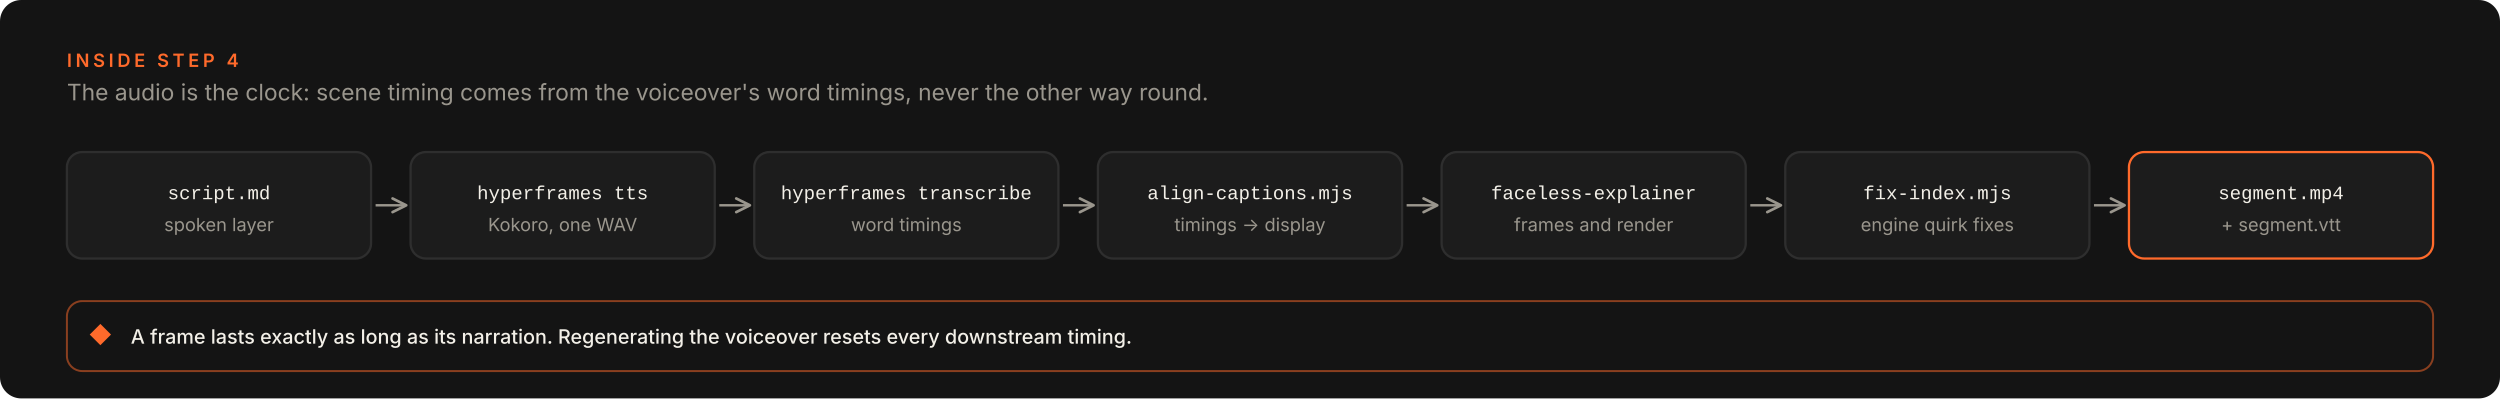
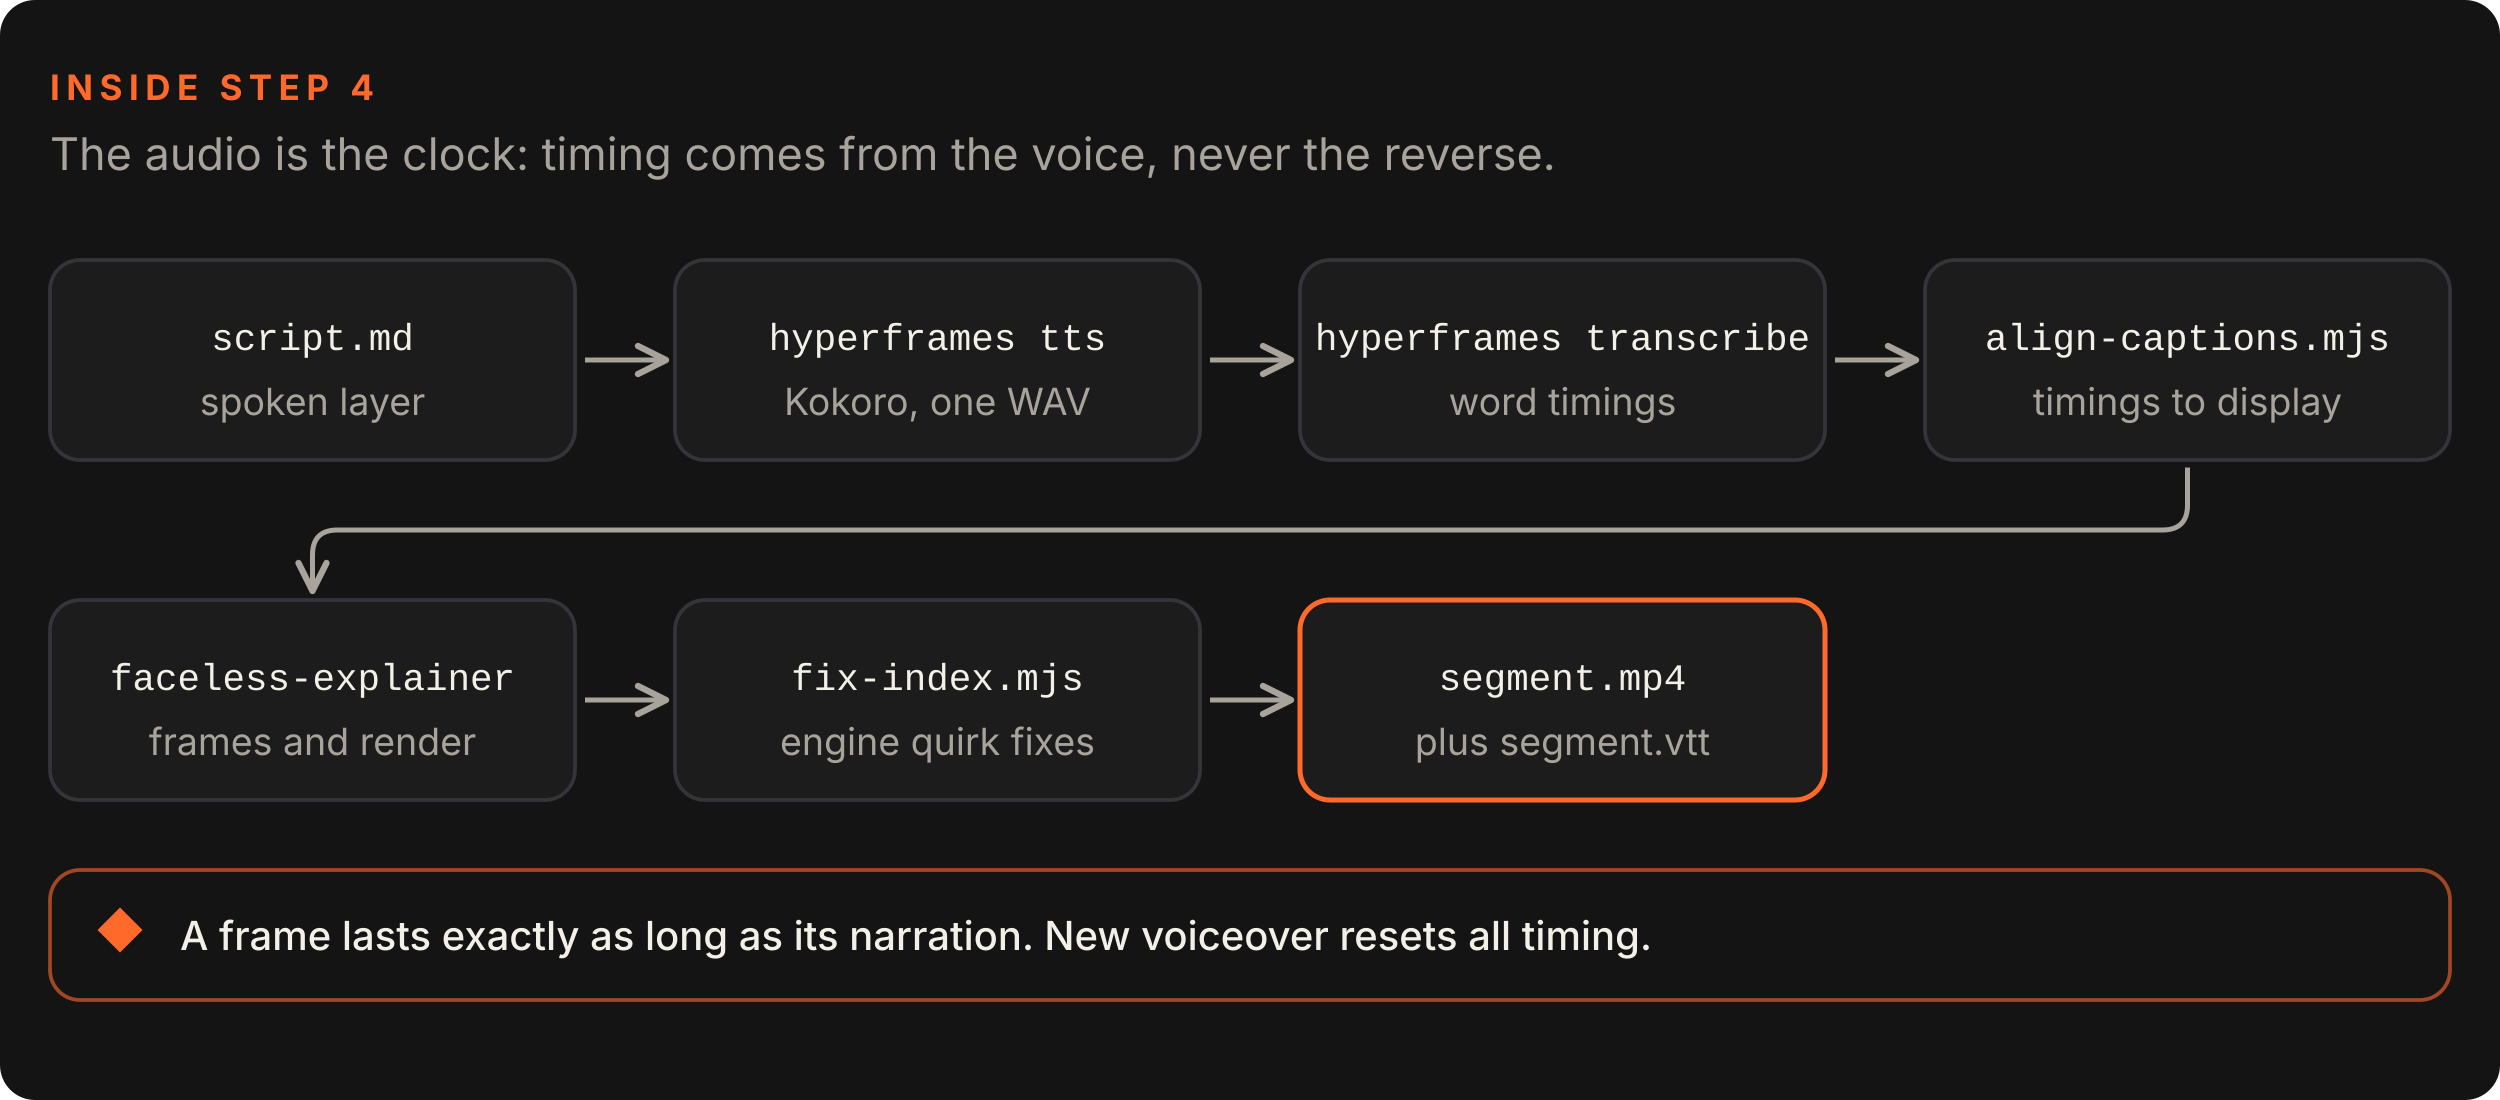
- <svg xmlns="http://www.w3.org/2000/svg" viewBox="0 0 1644 262" width="1644" height="262" role="img" aria-label="inside step 4: script to transcribe to align to render">
+ <svg xmlns="http://www.w3.org/2000/svg" viewBox="0 0 1000 440" width="1000" height="440" role="img" aria-label="inside step 4: script to transcribe to align to render">
  <defs>
    <marker id="a" viewBox="0 0 10 10" refX="8" refY="5" markerWidth="7" markerHeight="7" orient="auto">
-       <path d="M1 1 L9 5 L1 9" fill="none" stroke="#9a968d" stroke-width="1.6" stroke-linecap="round" stroke-linejoin="round" />
+       <path d="M1 1 L9 5 L1 9" fill="none" stroke="#a8a49b" stroke-width="1.8" stroke-linecap="round" stroke-linejoin="round" />
    </marker>
    <marker id="o" viewBox="0 0 10 10" refX="8" refY="5" markerWidth="7" markerHeight="7" orient="auto">
-       <path d="M1 1 L9 5 L1 9" fill="none" stroke="#ff6a2b" stroke-width="1.6" stroke-linecap="round" stroke-linejoin="round" />
+       <path d="M1 1 L9 5 L1 9" fill="none" stroke="#ff6a2b" stroke-width="1.8" stroke-linecap="round" stroke-linejoin="round" />
    </marker>
  </defs>
-   <rect width="1644" height="262" rx="14" fill="#141414" />
-   <text x="44" y="44" font-family="Inter,-apple-system,'Segoe UI',Helvetica,Arial,sans-serif" font-size="12" font-weight="600" fill="#ff6a2b" text-anchor="start" letter-spacing="2.4">INSIDE STEP 4</text>
-   <text x="44" y="66" font-family="Inter,-apple-system,'Segoe UI',Helvetica,Arial,sans-serif" font-size="15" font-weight="400" fill="#9a968d" text-anchor="start" letter-spacing="0">The audio is the clock: scene timing comes from the voiceover's word timings, never the other way round.</text>
-   <rect x="44" y="100" width="200" height="70" rx="10" fill="#1c1c1c" stroke="#2e2e2e" stroke-width="1.5" />
-   <text x="144.0" y="131" font-family="'SF Mono',Menlo,Consolas,'Liberation Mono',monospace" font-size="12.5" font-weight="500" fill="#f3f0e8" text-anchor="middle" letter-spacing="0">script.md</text>
-   <text x="144.0" y="152" font-family="Inter,-apple-system,'Segoe UI',Helvetica,Arial,sans-serif" font-size="12" font-weight="400" fill="#9a968d" text-anchor="middle" letter-spacing="0">spoken layer</text>
-   <line x1="247" y1="135.0" x2="266" y2="135.0" stroke="#9a968d" stroke-width="1.6" marker-end="url(#a)" />
-   <rect x="270" y="100" width="200" height="70" rx="10" fill="#1c1c1c" stroke="#2e2e2e" stroke-width="1.5" />
-   <text x="370.0" y="131" font-family="'SF Mono',Menlo,Consolas,'Liberation Mono',monospace" font-size="12.5" font-weight="500" fill="#f3f0e8" text-anchor="middle" letter-spacing="0">hyperframes tts</text>
-   <text x="370.0" y="152" font-family="Inter,-apple-system,'Segoe UI',Helvetica,Arial,sans-serif" font-size="12" font-weight="400" fill="#9a968d" text-anchor="middle" letter-spacing="0">Kokoro, one WAV</text>
-   <line x1="473" y1="135.0" x2="492" y2="135.0" stroke="#9a968d" stroke-width="1.6" marker-end="url(#a)" />
-   <rect x="496" y="100" width="200" height="70" rx="10" fill="#1c1c1c" stroke="#2e2e2e" stroke-width="1.5" />
-   <text x="596.0" y="131" font-family="'SF Mono',Menlo,Consolas,'Liberation Mono',monospace" font-size="12.5" font-weight="500" fill="#f3f0e8" text-anchor="middle" letter-spacing="0">hyperframes transcribe</text>
-   <text x="596.0" y="152" font-family="Inter,-apple-system,'Segoe UI',Helvetica,Arial,sans-serif" font-size="12" font-weight="400" fill="#9a968d" text-anchor="middle" letter-spacing="0">word timings</text>
-   <line x1="699" y1="135.0" x2="718" y2="135.0" stroke="#9a968d" stroke-width="1.6" marker-end="url(#a)" />
-   <rect x="722" y="100" width="200" height="70" rx="10" fill="#1c1c1c" stroke="#2e2e2e" stroke-width="1.5" />
-   <text x="822.0" y="131" font-family="'SF Mono',Menlo,Consolas,'Liberation Mono',monospace" font-size="12.5" font-weight="500" fill="#f3f0e8" text-anchor="middle" letter-spacing="0">align-captions.mjs</text>
-   <text x="822.0" y="152" font-family="Inter,-apple-system,'Segoe UI',Helvetica,Arial,sans-serif" font-size="12" font-weight="400" fill="#9a968d" text-anchor="middle" letter-spacing="0">timings → display</text>
-   <line x1="925" y1="135.0" x2="944" y2="135.0" stroke="#9a968d" stroke-width="1.6" marker-end="url(#a)" />
-   <rect x="948" y="100" width="200" height="70" rx="10" fill="#1c1c1c" stroke="#2e2e2e" stroke-width="1.5" />
-   <text x="1048.0" y="131" font-family="'SF Mono',Menlo,Consolas,'Liberation Mono',monospace" font-size="12.5" font-weight="500" fill="#f3f0e8" text-anchor="middle" letter-spacing="0">faceless-explainer</text>
-   <text x="1048.0" y="152" font-family="Inter,-apple-system,'Segoe UI',Helvetica,Arial,sans-serif" font-size="12" font-weight="400" fill="#9a968d" text-anchor="middle" letter-spacing="0">frames and render</text>
-   <line x1="1151" y1="135.0" x2="1170" y2="135.0" stroke="#9a968d" stroke-width="1.6" marker-end="url(#a)" />
-   <rect x="1174" y="100" width="200" height="70" rx="10" fill="#1c1c1c" stroke="#2e2e2e" stroke-width="1.5" />
-   <text x="1274.0" y="131" font-family="'SF Mono',Menlo,Consolas,'Liberation Mono',monospace" font-size="12.5" font-weight="500" fill="#f3f0e8" text-anchor="middle" letter-spacing="0">fix-index.mjs</text>
-   <text x="1274.0" y="152" font-family="Inter,-apple-system,'Segoe UI',Helvetica,Arial,sans-serif" font-size="12" font-weight="400" fill="#9a968d" text-anchor="middle" letter-spacing="0">engine quirk fixes</text>
-   <line x1="1377" y1="135.0" x2="1396" y2="135.0" stroke="#9a968d" stroke-width="1.6" marker-end="url(#a)" />
-   <rect x="1400" y="100" width="200" height="70" rx="10" fill="#1c1c1c" stroke="#ff6a2b" stroke-width="1.5" />
-   <text x="1500.0" y="131" font-family="'SF Mono',Menlo,Consolas,'Liberation Mono',monospace" font-size="12.5" font-weight="500" fill="#f3f0e8" text-anchor="middle" letter-spacing="0">segment.mp4</text>
-   <text x="1500.0" y="152" font-family="Inter,-apple-system,'Segoe UI',Helvetica,Arial,sans-serif" font-size="12" font-weight="400" fill="#9a968d" text-anchor="middle" letter-spacing="0">+ segment.vtt</text>
-   <rect x="44" y="198" width="1556" height="46" rx="10" fill="none" stroke="#ff6a2b" stroke-opacity=".5" stroke-width="1.3" />
-   <path d="M66 213 l7 7 l-7 7 l-7 -7 z" fill="#ff6a2b" />
-   <text x="86" y="226" font-family="Inter,-apple-system,'Segoe UI',Helvetica,Arial,sans-serif" font-size="13" font-weight="500" fill="#f3f0e8" text-anchor="start" letter-spacing="0">A frame lasts exactly as long as its narration. Regenerating the voiceover resets every downstream timing.</text>
+   <rect width="1000" height="440" rx="14" fill="#141414" />
+   <text x="20" y="40" font-family="Inter,-apple-system,'Segoe UI',Helvetica,Arial,sans-serif" font-size="14" font-weight="700" fill="#ff6a2b" text-anchor="start" letter-spacing="2.6">INSIDE STEP 4</text>
+   <text x="20" y="68" font-family="Inter,-apple-system,'Segoe UI',Helvetica,Arial,sans-serif" font-size="18" font-weight="400" fill="#a8a49b" text-anchor="start" letter-spacing="0">The audio is the clock: timing comes from the voice, never the reverse.</text>
+   <rect x="20" y="104" width="210" height="80" rx="12" fill="#1c1c1c" stroke="#34343a" stroke-width="1.5" />
+   <text x="125.0" y="140" font-family="'SF Mono',Menlo,Consolas,'Liberation Mono',monospace" font-size="15" font-weight="500" fill="#f3f0e8" text-anchor="middle" letter-spacing="0">script.md</text>
+   <text x="125.0" y="166" font-family="Inter,-apple-system,'Segoe UI',Helvetica,Arial,sans-serif" font-size="15" font-weight="400" fill="#a8a49b" text-anchor="middle" letter-spacing="0">spoken layer</text>
+   <line x1="234" y1="144.0" x2="265" y2="144.0" stroke="#a8a49b" stroke-width="2" marker-end="url(#a)" />
+   <rect x="270" y="104" width="210" height="80" rx="12" fill="#1c1c1c" stroke="#34343a" stroke-width="1.5" />
+   <text x="375.0" y="140" font-family="'SF Mono',Menlo,Consolas,'Liberation Mono',monospace" font-size="15" font-weight="500" fill="#f3f0e8" text-anchor="middle" letter-spacing="0">hyperframes tts</text>
+   <text x="375.0" y="166" font-family="Inter,-apple-system,'Segoe UI',Helvetica,Arial,sans-serif" font-size="15" font-weight="400" fill="#a8a49b" text-anchor="middle" letter-spacing="0">Kokoro, one WAV</text>
+   <line x1="484" y1="144.0" x2="515" y2="144.0" stroke="#a8a49b" stroke-width="2" marker-end="url(#a)" />
+   <rect x="520" y="104" width="210" height="80" rx="12" fill="#1c1c1c" stroke="#34343a" stroke-width="1.5" />
+   <text x="625.0" y="140" font-family="'SF Mono',Menlo,Consolas,'Liberation Mono',monospace" font-size="15" font-weight="500" fill="#f3f0e8" text-anchor="middle" letter-spacing="0">hyperframes transcribe</text>
+   <text x="625.0" y="166" font-family="Inter,-apple-system,'Segoe UI',Helvetica,Arial,sans-serif" font-size="15" font-weight="400" fill="#a8a49b" text-anchor="middle" letter-spacing="0">word timings</text>
+   <line x1="734" y1="144.0" x2="765" y2="144.0" stroke="#a8a49b" stroke-width="2" marker-end="url(#a)" />
+   <rect x="770" y="104" width="210" height="80" rx="12" fill="#1c1c1c" stroke="#34343a" stroke-width="1.5" />
+   <text x="875.0" y="140" font-family="'SF Mono',Menlo,Consolas,'Liberation Mono',monospace" font-size="15" font-weight="500" fill="#f3f0e8" text-anchor="middle" letter-spacing="0">align-captions.mjs</text>
+   <text x="875.0" y="166" font-family="Inter,-apple-system,'Segoe UI',Helvetica,Arial,sans-serif" font-size="15" font-weight="400" fill="#a8a49b" text-anchor="middle" letter-spacing="0">timings to display</text>
+   <rect x="20" y="240" width="210" height="80" rx="12" fill="#1c1c1c" stroke="#34343a" stroke-width="1.5" />
+   <text x="125.0" y="276" font-family="'SF Mono',Menlo,Consolas,'Liberation Mono',monospace" font-size="15" font-weight="500" fill="#f3f0e8" text-anchor="middle" letter-spacing="0">faceless-explainer</text>
+   <text x="125.0" y="302" font-family="Inter,-apple-system,'Segoe UI',Helvetica,Arial,sans-serif" font-size="15" font-weight="400" fill="#a8a49b" text-anchor="middle" letter-spacing="0">frames and render</text>
+   <line x1="234" y1="280.0" x2="265" y2="280.0" stroke="#a8a49b" stroke-width="2" marker-end="url(#a)" />
+   <rect x="270" y="240" width="210" height="80" rx="12" fill="#1c1c1c" stroke="#34343a" stroke-width="1.5" />
+   <text x="375.0" y="276" font-family="'SF Mono',Menlo,Consolas,'Liberation Mono',monospace" font-size="15" font-weight="500" fill="#f3f0e8" text-anchor="middle" letter-spacing="0">fix-index.mjs</text>
+   <text x="375.0" y="302" font-family="Inter,-apple-system,'Segoe UI',Helvetica,Arial,sans-serif" font-size="15" font-weight="400" fill="#a8a49b" text-anchor="middle" letter-spacing="0">engine quirk fixes</text>
+   <line x1="484" y1="280.0" x2="515" y2="280.0" stroke="#a8a49b" stroke-width="2" marker-end="url(#a)" />
+   <rect x="520" y="240" width="210" height="80" rx="12" fill="#1c1c1c" stroke="#ff6a2b" stroke-width="2" />
+   <text x="625.0" y="276" font-family="'SF Mono',Menlo,Consolas,'Liberation Mono',monospace" font-size="15" font-weight="500" fill="#f3f0e8" text-anchor="middle" letter-spacing="0">segment.mp4</text>
+   <text x="625.0" y="302" font-family="Inter,-apple-system,'Segoe UI',Helvetica,Arial,sans-serif" font-size="15" font-weight="400" fill="#a8a49b" text-anchor="middle" letter-spacing="0">plus segment.vtt</text>
+   <path d="M875.0 187 V202 Q875.0 212 865.0 212 H135.0 Q125.0 212 125.0 222 V235" fill="none" stroke="#a8a49b" stroke-width="2" marker-end="url(#a)" />
+   <rect x="20" y="348" width="960" height="52" rx="12" fill="none" stroke="#ff6a2b" stroke-opacity=".6" stroke-width="1.5" />
+   <path d="M48 363 l9 9 l-9 9 l-9 -9 z" fill="#ff6a2b" />
+   <text x="72" y="380" font-family="Inter,-apple-system,'Segoe UI',Helvetica,Arial,sans-serif" font-size="16" font-weight="500" fill="#f3f0e8" text-anchor="start" letter-spacing="0">A frame lasts exactly as long as its narration. New voiceover resets all timing.</text>
</svg>
